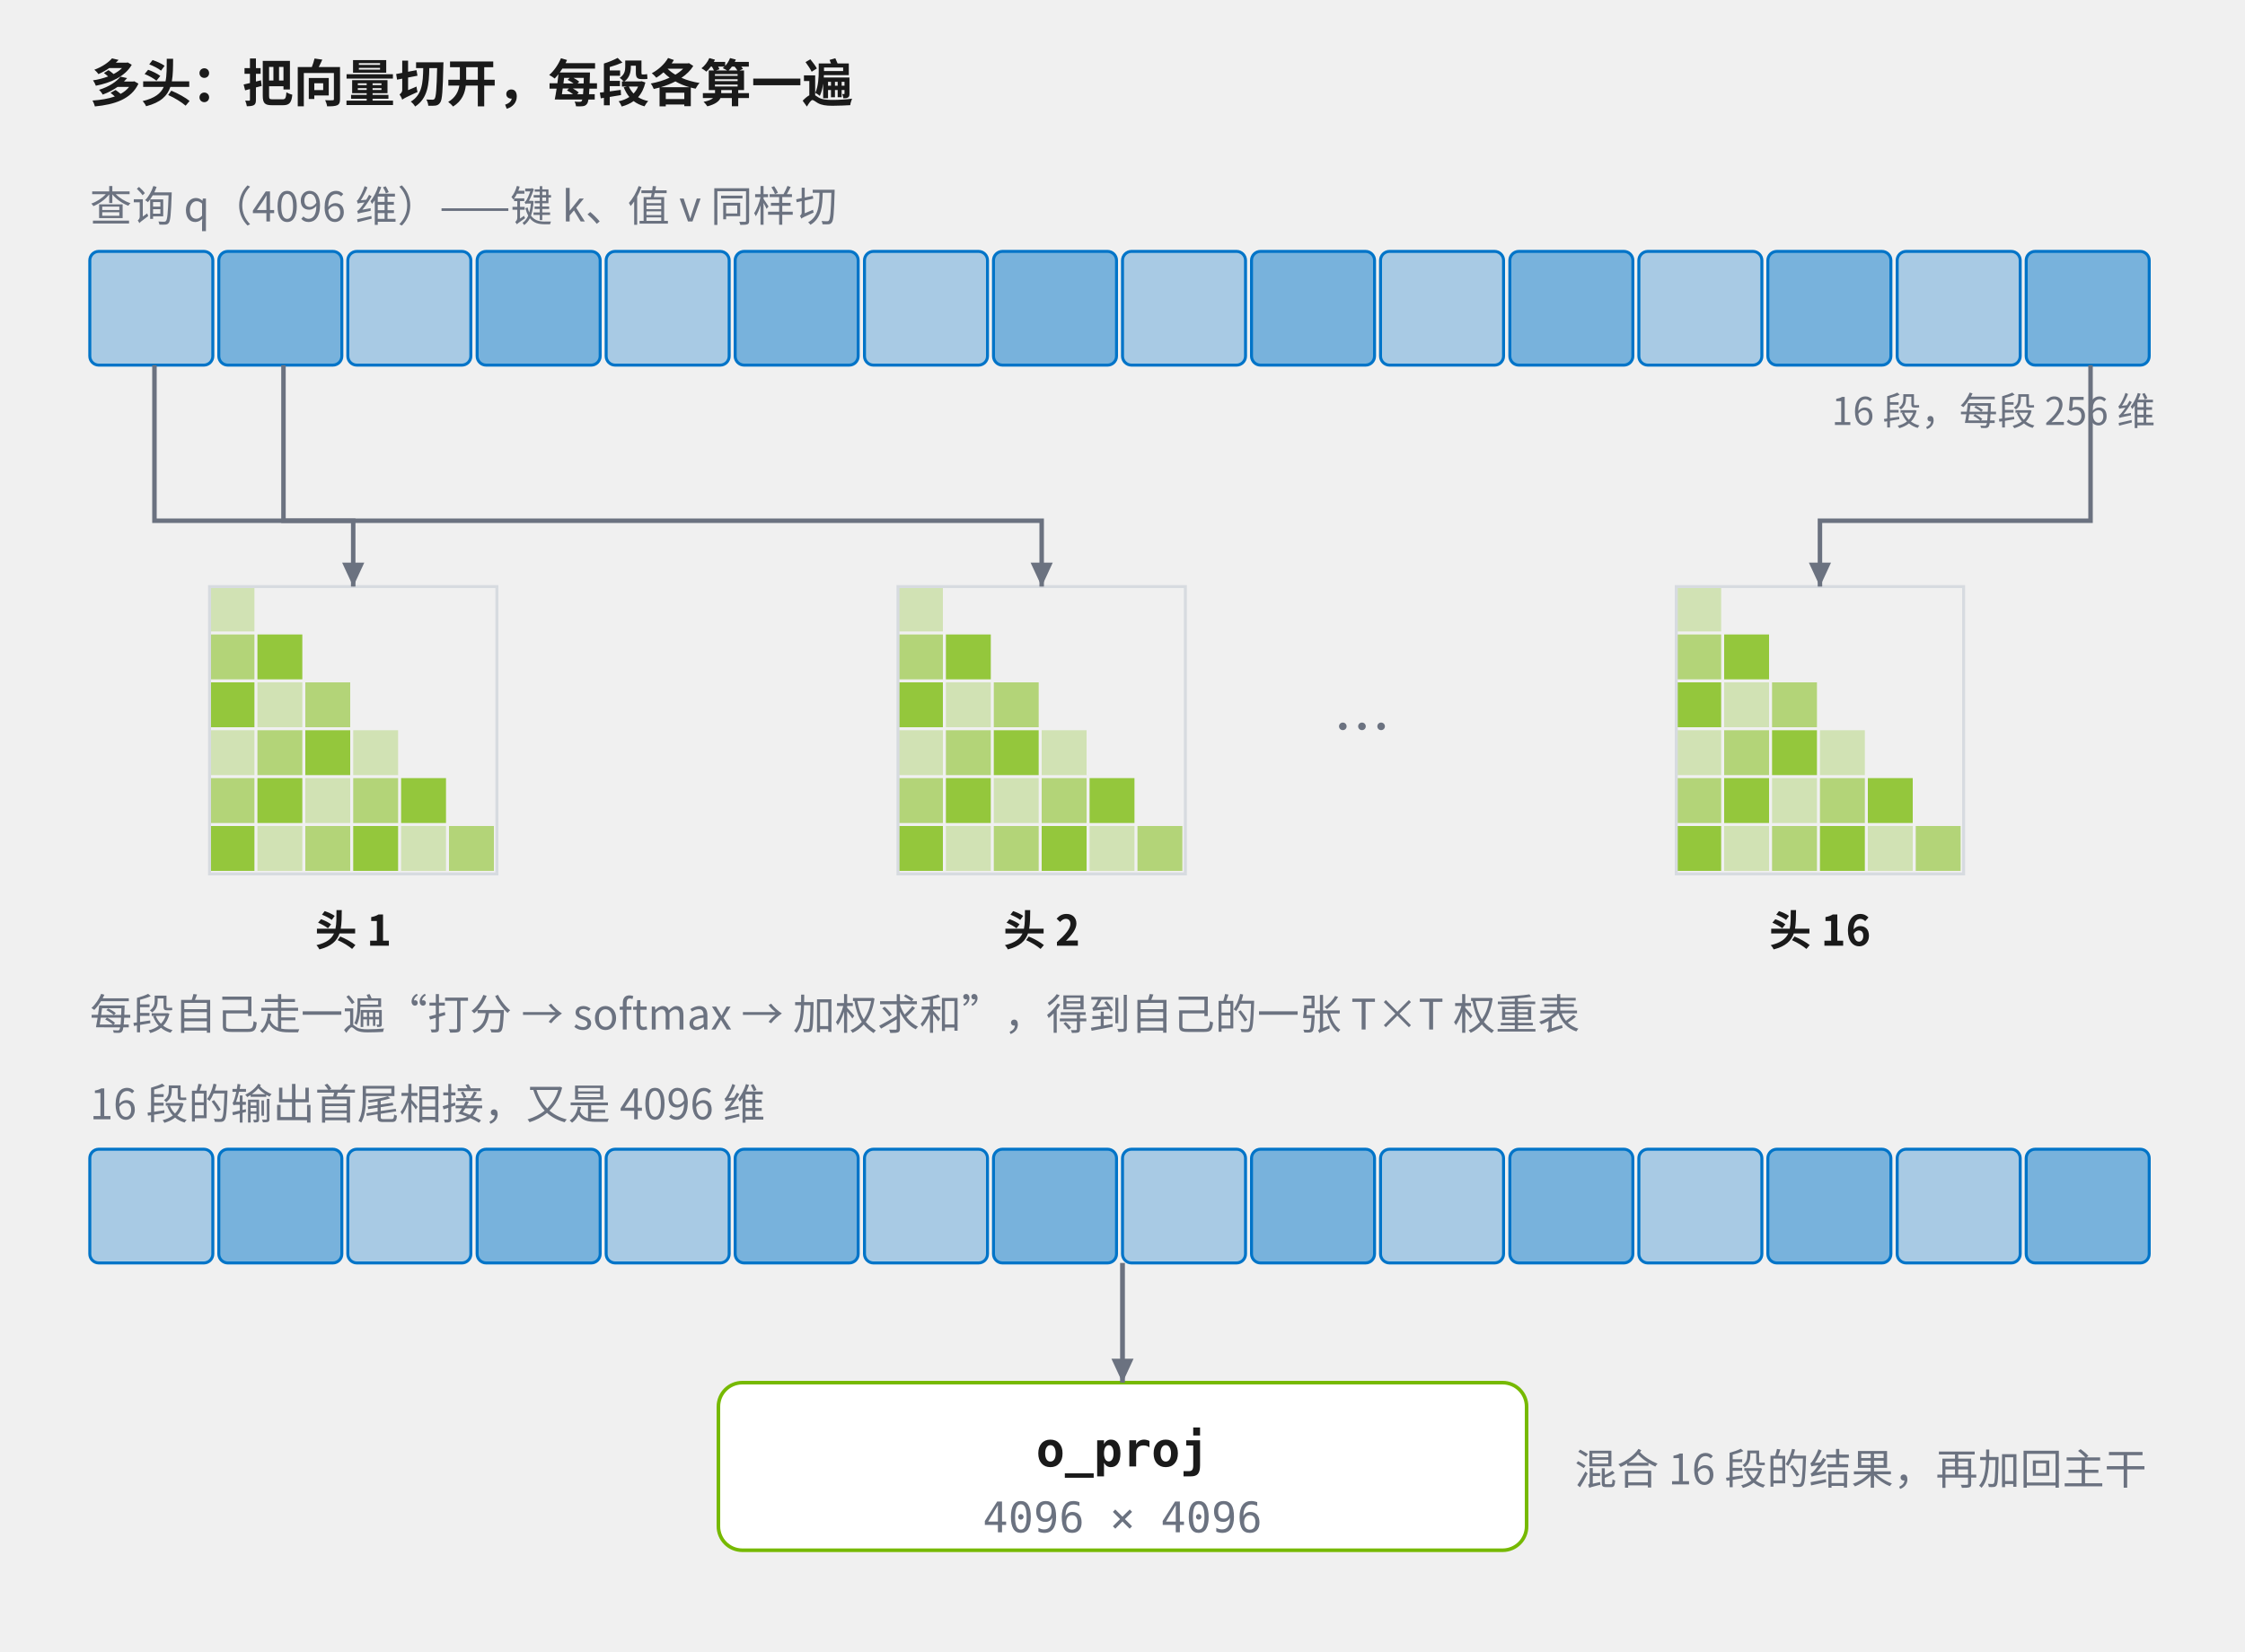
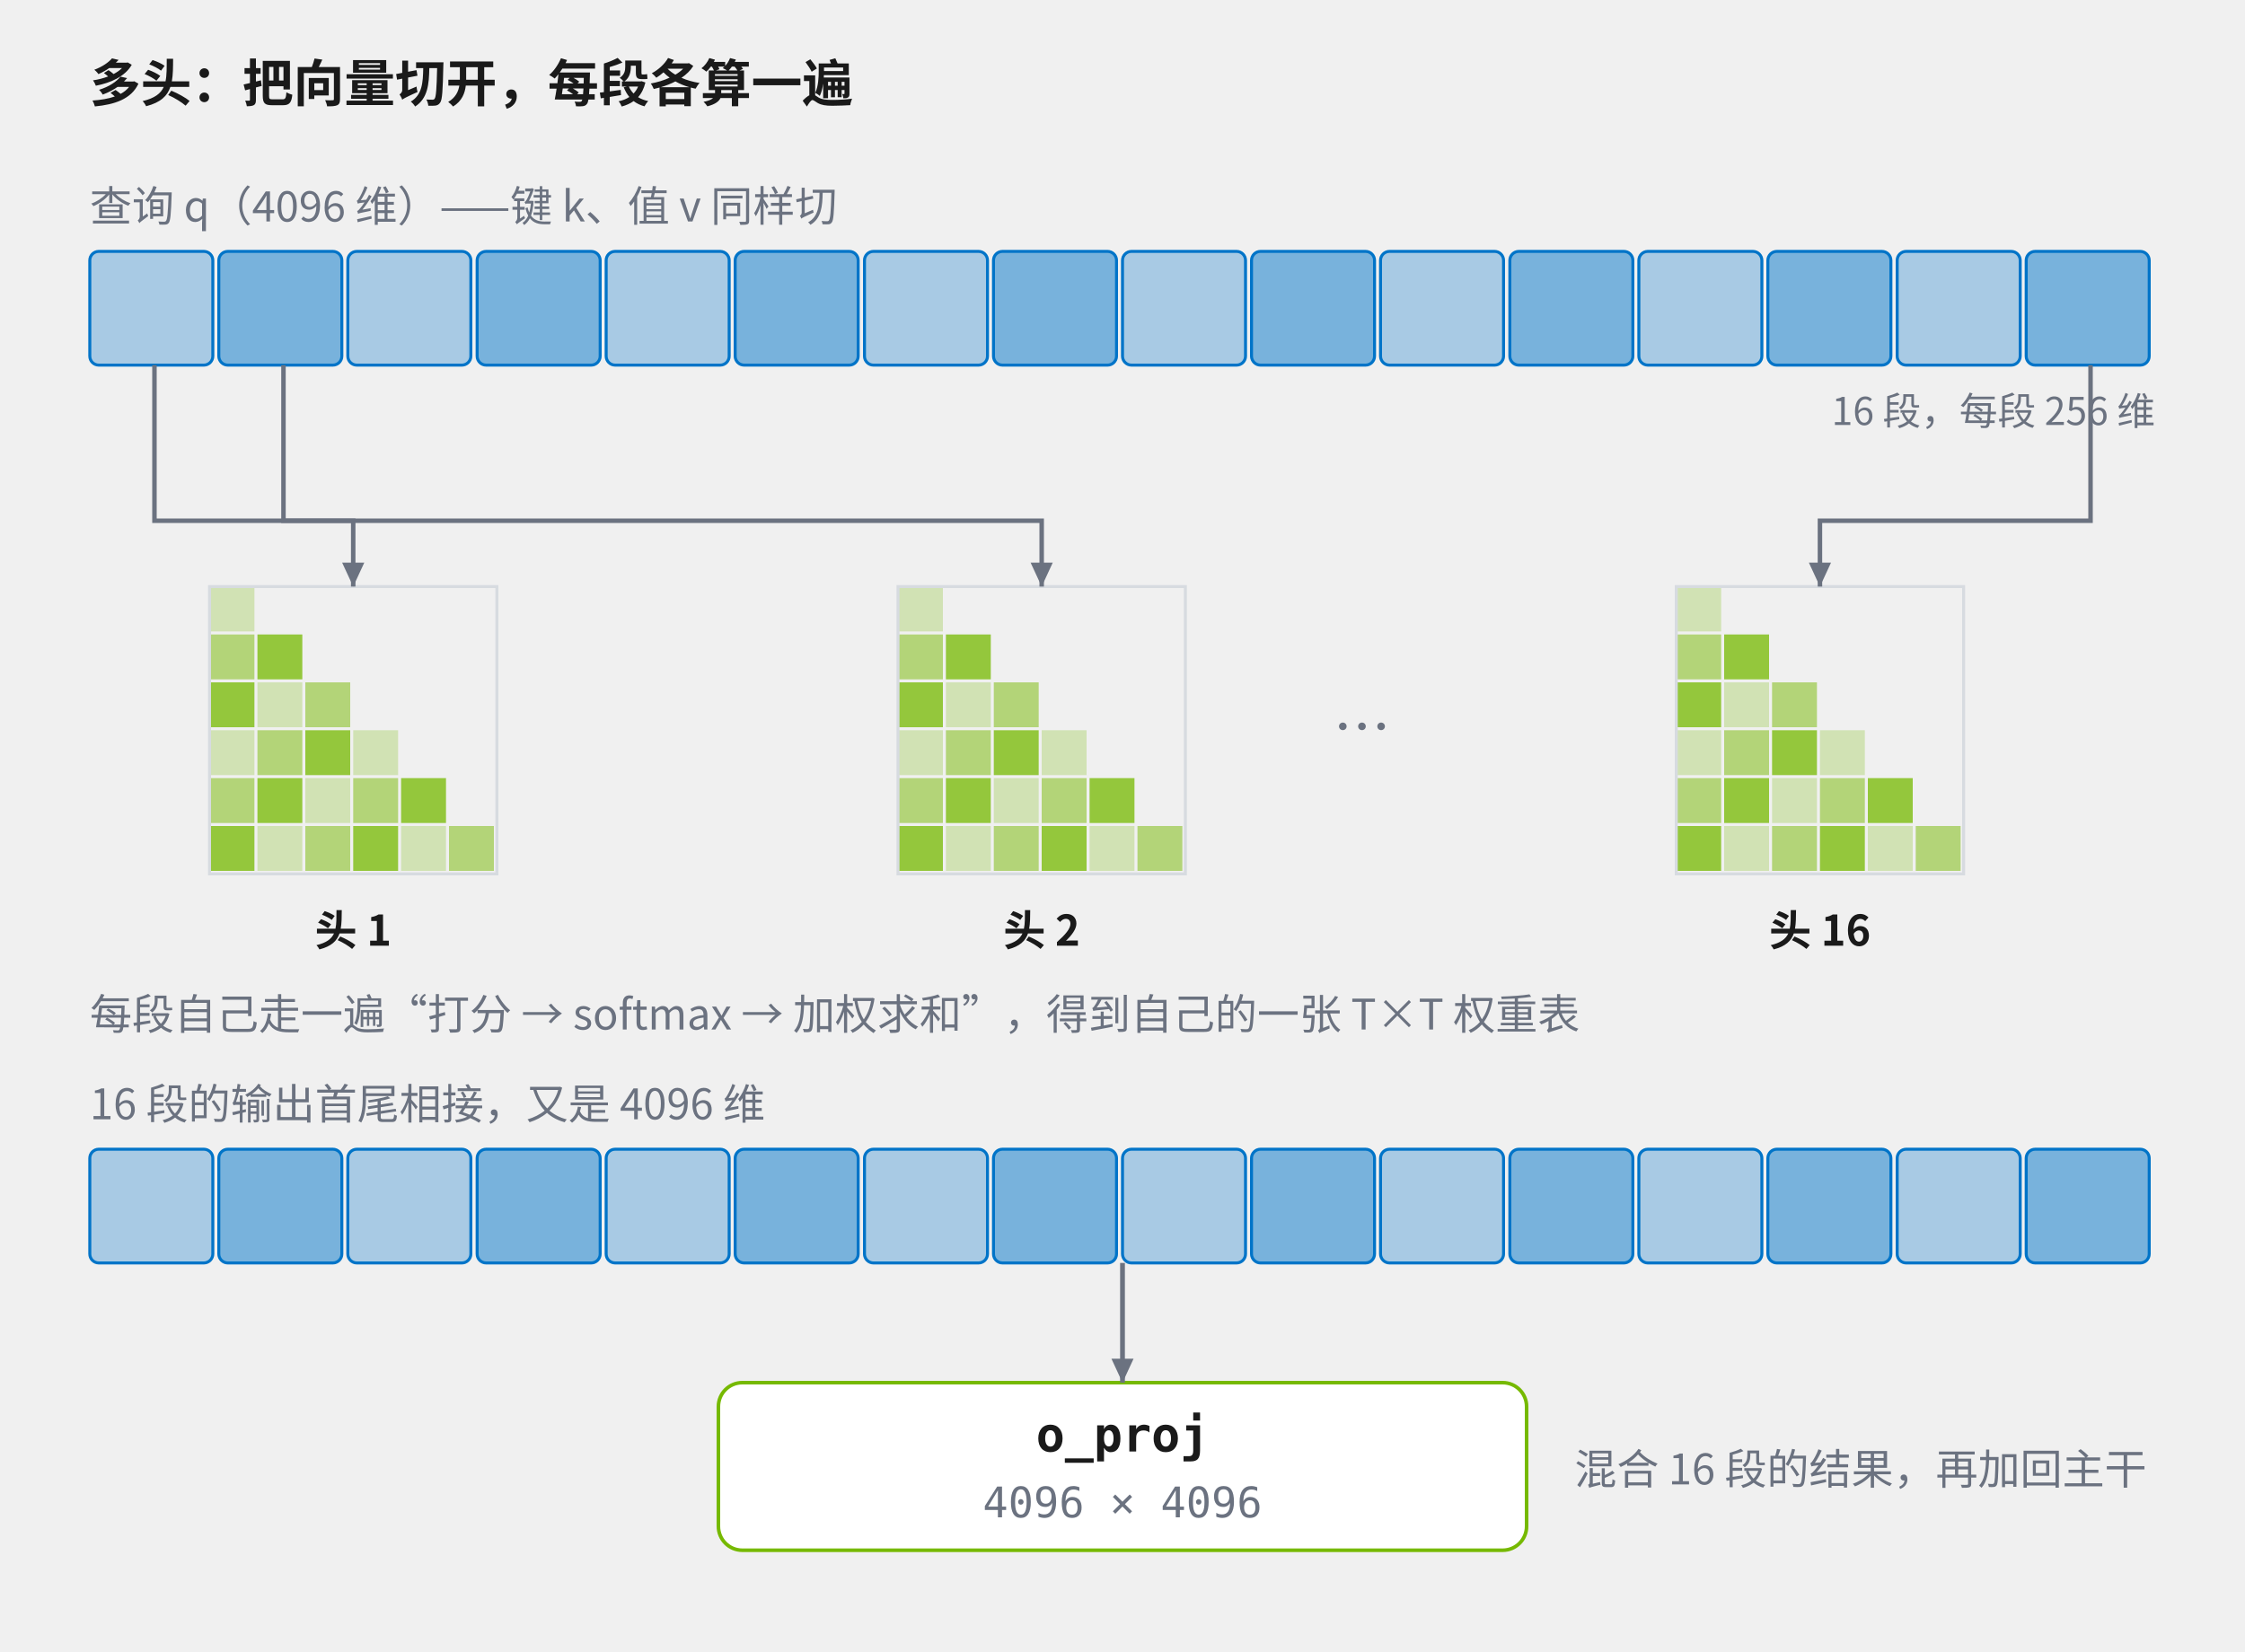
<svg xmlns="http://www.w3.org/2000/svg" viewBox="0 0 750 552" width="750" height="552" role="img" aria-label="多头注意力：4096 维切成 16 段各 256 维，每段各算一张 T×T 权重表，输出拼回 4096 维后过 o_proj">
  <style>.t2t-m{font-family:"JetBrains Mono Variable","JetBrains Mono","SF Mono",Menlo,Consolas,monospace}.t2t-s{font-family:"Noto Sans CJK SC","Noto Sans SC Variable","Noto Sans SC","Source Han Sans SC","PingFang SC","Microsoft YaHei",system-ui,sans-serif}</style>
  <defs>
    <marker id="qa" markerUnits="userSpaceOnUse" markerWidth="9" markerHeight="9" refX="8" refY="4.5" orient="auto">
      <path d="M0 0.8 8 4.5 0 8.2z" fill="#6B7280" />
    </marker>
  </defs>
  <text x="30" y="34" class="t2t-s" font-size="17.0" fill="#1A1A1A" text-anchor="start" font-weight="700">多头：把向量切开，每段各算一遍</text>
  <text x="30" y="74" class="t2t-s" font-size="14.1" fill="#6B7280" text-anchor="start" font-weight="400">查询 q（4096 维）——键 k、值 v 同样切</text>
  <rect x="30.0" y="84" width="41.1" height="38" rx="3" fill="#0074C8" fill-opacity="0.3" stroke="#0074C8" stroke-width="1" />
  <rect x="73.1" y="84" width="41.1" height="38" rx="3" fill="#0074C8" fill-opacity="0.5" stroke="#0074C8" stroke-width="1" />
  <rect x="116.2" y="84" width="41.1" height="38" rx="3" fill="#0074C8" fill-opacity="0.3" stroke="#0074C8" stroke-width="1" />
  <rect x="159.4" y="84" width="41.1" height="38" rx="3" fill="#0074C8" fill-opacity="0.5" stroke="#0074C8" stroke-width="1" />
  <rect x="202.5" y="84" width="41.1" height="38" rx="3" fill="#0074C8" fill-opacity="0.3" stroke="#0074C8" stroke-width="1" />
  <rect x="245.6" y="84" width="41.1" height="38" rx="3" fill="#0074C8" fill-opacity="0.5" stroke="#0074C8" stroke-width="1" />
  <rect x="288.8" y="84" width="41.1" height="38" rx="3" fill="#0074C8" fill-opacity="0.3" stroke="#0074C8" stroke-width="1" />
  <rect x="331.9" y="84" width="41.1" height="38" rx="3" fill="#0074C8" fill-opacity="0.5" stroke="#0074C8" stroke-width="1" />
  <rect x="375.0" y="84" width="41.1" height="38" rx="3" fill="#0074C8" fill-opacity="0.3" stroke="#0074C8" stroke-width="1" />
  <rect x="418.1" y="84" width="41.1" height="38" rx="3" fill="#0074C8" fill-opacity="0.5" stroke="#0074C8" stroke-width="1" />
  <rect x="461.2" y="84" width="41.1" height="38" rx="3" fill="#0074C8" fill-opacity="0.3" stroke="#0074C8" stroke-width="1" />
  <rect x="504.4" y="84" width="41.1" height="38" rx="3" fill="#0074C8" fill-opacity="0.5" stroke="#0074C8" stroke-width="1" />
  <rect x="547.5" y="84" width="41.1" height="38" rx="3" fill="#0074C8" fill-opacity="0.3" stroke="#0074C8" stroke-width="1" />
  <rect x="590.6" y="84" width="41.1" height="38" rx="3" fill="#0074C8" fill-opacity="0.5" stroke="#0074C8" stroke-width="1" />
  <rect x="633.8" y="84" width="41.1" height="38" rx="3" fill="#0074C8" fill-opacity="0.3" stroke="#0074C8" stroke-width="1" />
  <rect x="676.9" y="84" width="41.1" height="38" rx="3" fill="#0074C8" fill-opacity="0.5" stroke="#0074C8" stroke-width="1" />
  <text x="720" y="142" class="t2t-s" font-size="12.8" fill="#6B7280" text-anchor="end" font-weight="400">16 段，每段 256 维</text>
  <rect x="70.0" y="196.0" width="15.0" height="15.0" fill="#76B900" fill-opacity="0.25" />
  <rect x="70.0" y="212.0" width="15.0" height="15.0" fill="#76B900" fill-opacity="0.50" />
  <rect x="86.0" y="212.0" width="15.0" height="15.0" fill="#76B900" fill-opacity="0.75" />
  <rect x="70.0" y="228.0" width="15.0" height="15.0" fill="#76B900" fill-opacity="0.75" />
  <rect x="86.0" y="228.0" width="15.0" height="15.0" fill="#76B900" fill-opacity="0.25" />
  <rect x="102.0" y="228.0" width="15.0" height="15.0" fill="#76B900" fill-opacity="0.50" />
  <rect x="70.0" y="244.0" width="15.0" height="15.0" fill="#76B900" fill-opacity="0.25" />
  <rect x="86.0" y="244.0" width="15.0" height="15.0" fill="#76B900" fill-opacity="0.50" />
  <rect x="102.0" y="244.0" width="15.0" height="15.0" fill="#76B900" fill-opacity="0.75" />
  <rect x="118.0" y="244.0" width="15.0" height="15.0" fill="#76B900" fill-opacity="0.25" />
  <rect x="70.0" y="260.0" width="15.0" height="15.0" fill="#76B900" fill-opacity="0.50" />
  <rect x="86.0" y="260.0" width="15.0" height="15.0" fill="#76B900" fill-opacity="0.75" />
  <rect x="102.0" y="260.0" width="15.0" height="15.0" fill="#76B900" fill-opacity="0.25" />
  <rect x="118.0" y="260.0" width="15.0" height="15.0" fill="#76B900" fill-opacity="0.50" />
  <rect x="134.0" y="260.0" width="15.0" height="15.0" fill="#76B900" fill-opacity="0.75" />
  <rect x="70.0" y="276.0" width="15.0" height="15.0" fill="#76B900" fill-opacity="0.75" />
  <rect x="86.0" y="276.0" width="15.0" height="15.0" fill="#76B900" fill-opacity="0.25" />
  <rect x="102.0" y="276.0" width="15.0" height="15.0" fill="#76B900" fill-opacity="0.50" />
  <rect x="118.0" y="276.0" width="15.0" height="15.0" fill="#76B900" fill-opacity="0.75" />
  <rect x="134.0" y="276.0" width="15.0" height="15.0" fill="#76B900" fill-opacity="0.25" />
  <rect x="150.0" y="276.0" width="15.0" height="15.0" fill="#76B900" fill-opacity="0.50" />
  <rect x="70" y="196" width="96" height="96" fill="none" stroke="#D7DBE0" stroke-width="1" />
  <text x="118.0" y="316" class="t2t-s" font-size="14.1" fill="#1A1A1A" text-anchor="middle" font-weight="700">头 1</text>
  <path d="M51.6 122V174H118.0V196" fill="none" stroke="#6B7280" stroke-width="1.5" marker-end="url(#qa)" />
  <rect x="300.0" y="196.0" width="15.0" height="15.0" fill="#76B900" fill-opacity="0.25" />
  <rect x="300.0" y="212.0" width="15.0" height="15.0" fill="#76B900" fill-opacity="0.50" />
  <rect x="316.0" y="212.0" width="15.0" height="15.0" fill="#76B900" fill-opacity="0.75" />
  <rect x="300.0" y="228.0" width="15.0" height="15.0" fill="#76B900" fill-opacity="0.75" />
  <rect x="316.0" y="228.0" width="15.0" height="15.0" fill="#76B900" fill-opacity="0.25" />
  <rect x="332.0" y="228.0" width="15.0" height="15.0" fill="#76B900" fill-opacity="0.50" />
  <rect x="300.0" y="244.0" width="15.0" height="15.0" fill="#76B900" fill-opacity="0.25" />
  <rect x="316.0" y="244.0" width="15.0" height="15.0" fill="#76B900" fill-opacity="0.50" />
  <rect x="332.0" y="244.0" width="15.0" height="15.0" fill="#76B900" fill-opacity="0.75" />
  <rect x="348.0" y="244.0" width="15.0" height="15.0" fill="#76B900" fill-opacity="0.25" />
  <rect x="300.0" y="260.0" width="15.0" height="15.0" fill="#76B900" fill-opacity="0.50" />
  <rect x="316.0" y="260.0" width="15.0" height="15.0" fill="#76B900" fill-opacity="0.75" />
  <rect x="332.0" y="260.0" width="15.0" height="15.0" fill="#76B900" fill-opacity="0.25" />
  <rect x="348.0" y="260.0" width="15.0" height="15.0" fill="#76B900" fill-opacity="0.50" />
  <rect x="364.0" y="260.0" width="15.0" height="15.0" fill="#76B900" fill-opacity="0.75" />
  <rect x="300.0" y="276.0" width="15.0" height="15.0" fill="#76B900" fill-opacity="0.75" />
  <rect x="316.0" y="276.0" width="15.0" height="15.0" fill="#76B900" fill-opacity="0.25" />
  <rect x="332.0" y="276.0" width="15.0" height="15.0" fill="#76B900" fill-opacity="0.50" />
  <rect x="348.0" y="276.0" width="15.0" height="15.0" fill="#76B900" fill-opacity="0.75" />
  <rect x="364.0" y="276.0" width="15.0" height="15.0" fill="#76B900" fill-opacity="0.25" />
  <rect x="380.0" y="276.0" width="15.0" height="15.0" fill="#76B900" fill-opacity="0.50" />
  <rect x="300" y="196" width="96" height="96" fill="none" stroke="#D7DBE0" stroke-width="1" />
  <text x="348.0" y="316" class="t2t-s" font-size="14.1" fill="#1A1A1A" text-anchor="middle" font-weight="700">头 2</text>
  <path d="M94.7 122V174H348.0V196" fill="none" stroke="#6B7280" stroke-width="1.5" marker-end="url(#qa)" />
  <rect x="560.0" y="196.0" width="15.0" height="15.0" fill="#76B900" fill-opacity="0.25" />
  <rect x="560.0" y="212.0" width="15.0" height="15.0" fill="#76B900" fill-opacity="0.50" />
  <rect x="576.0" y="212.0" width="15.0" height="15.0" fill="#76B900" fill-opacity="0.75" />
  <rect x="560.0" y="228.0" width="15.0" height="15.0" fill="#76B900" fill-opacity="0.75" />
  <rect x="576.0" y="228.0" width="15.0" height="15.0" fill="#76B900" fill-opacity="0.25" />
  <rect x="592.0" y="228.0" width="15.0" height="15.0" fill="#76B900" fill-opacity="0.50" />
  <rect x="560.0" y="244.0" width="15.0" height="15.0" fill="#76B900" fill-opacity="0.25" />
  <rect x="576.0" y="244.0" width="15.0" height="15.0" fill="#76B900" fill-opacity="0.50" />
  <rect x="592.0" y="244.0" width="15.0" height="15.0" fill="#76B900" fill-opacity="0.75" />
  <rect x="608.0" y="244.0" width="15.0" height="15.0" fill="#76B900" fill-opacity="0.25" />
  <rect x="560.0" y="260.0" width="15.0" height="15.0" fill="#76B900" fill-opacity="0.50" />
  <rect x="576.0" y="260.0" width="15.0" height="15.0" fill="#76B900" fill-opacity="0.75" />
  <rect x="592.0" y="260.0" width="15.0" height="15.0" fill="#76B900" fill-opacity="0.25" />
  <rect x="608.0" y="260.0" width="15.0" height="15.0" fill="#76B900" fill-opacity="0.50" />
  <rect x="624.0" y="260.0" width="15.0" height="15.0" fill="#76B900" fill-opacity="0.75" />
  <rect x="560.0" y="276.0" width="15.0" height="15.0" fill="#76B900" fill-opacity="0.75" />
  <rect x="576.0" y="276.0" width="15.0" height="15.0" fill="#76B900" fill-opacity="0.25" />
  <rect x="592.0" y="276.0" width="15.0" height="15.0" fill="#76B900" fill-opacity="0.50" />
  <rect x="608.0" y="276.0" width="15.0" height="15.0" fill="#76B900" fill-opacity="0.75" />
  <rect x="624.0" y="276.0" width="15.0" height="15.0" fill="#76B900" fill-opacity="0.25" />
  <rect x="640.0" y="276.0" width="15.0" height="15.0" fill="#76B900" fill-opacity="0.50" />
  <rect x="560" y="196" width="96" height="96" fill="none" stroke="#D7DBE0" stroke-width="1" />
  <text x="608.0" y="316" class="t2t-s" font-size="14.1" fill="#1A1A1A" text-anchor="middle" font-weight="700">头 16</text>
  <path d="M698.4 122V174H608.0V196" fill="none" stroke="#6B7280" stroke-width="1.5" marker-end="url(#qa)" />
  <text x="455" y="250.0" class="t2t-s" font-size="19.2" fill="#6B7280" text-anchor="middle" font-weight="400">…</text>
  <text x="30" y="344" class="t2t-s" font-size="14.1" fill="#6B7280" text-anchor="start" font-weight="400">每段自己走一遍“打分 → softmax → 加权求和”，得到自己的一张 T×T 权重表</text>
  <text x="30" y="374" class="t2t-s" font-size="14.1" fill="#6B7280" text-anchor="start" font-weight="400">16 段的输出首尾相接，又是 4096 维</text>
  <rect x="30.0" y="384" width="41.1" height="38" rx="3" fill="#0074C8" fill-opacity="0.3" stroke="#0074C8" stroke-width="1" />
  <rect x="73.1" y="384" width="41.1" height="38" rx="3" fill="#0074C8" fill-opacity="0.5" stroke="#0074C8" stroke-width="1" />
  <rect x="116.2" y="384" width="41.1" height="38" rx="3" fill="#0074C8" fill-opacity="0.3" stroke="#0074C8" stroke-width="1" />
  <rect x="159.4" y="384" width="41.1" height="38" rx="3" fill="#0074C8" fill-opacity="0.5" stroke="#0074C8" stroke-width="1" />
  <rect x="202.5" y="384" width="41.1" height="38" rx="3" fill="#0074C8" fill-opacity="0.3" stroke="#0074C8" stroke-width="1" />
  <rect x="245.6" y="384" width="41.1" height="38" rx="3" fill="#0074C8" fill-opacity="0.5" stroke="#0074C8" stroke-width="1" />
  <rect x="288.8" y="384" width="41.1" height="38" rx="3" fill="#0074C8" fill-opacity="0.3" stroke="#0074C8" stroke-width="1" />
  <rect x="331.9" y="384" width="41.1" height="38" rx="3" fill="#0074C8" fill-opacity="0.5" stroke="#0074C8" stroke-width="1" />
  <rect x="375.0" y="384" width="41.1" height="38" rx="3" fill="#0074C8" fill-opacity="0.3" stroke="#0074C8" stroke-width="1" />
  <rect x="418.1" y="384" width="41.1" height="38" rx="3" fill="#0074C8" fill-opacity="0.5" stroke="#0074C8" stroke-width="1" />
  <rect x="461.2" y="384" width="41.1" height="38" rx="3" fill="#0074C8" fill-opacity="0.3" stroke="#0074C8" stroke-width="1" />
  <rect x="504.4" y="384" width="41.1" height="38" rx="3" fill="#0074C8" fill-opacity="0.5" stroke="#0074C8" stroke-width="1" />
  <rect x="547.5" y="384" width="41.1" height="38" rx="3" fill="#0074C8" fill-opacity="0.3" stroke="#0074C8" stroke-width="1" />
  <rect x="590.6" y="384" width="41.1" height="38" rx="3" fill="#0074C8" fill-opacity="0.5" stroke="#0074C8" stroke-width="1" />
  <rect x="633.8" y="384" width="41.1" height="38" rx="3" fill="#0074C8" fill-opacity="0.3" stroke="#0074C8" stroke-width="1" />
  <rect x="676.9" y="384" width="41.1" height="38" rx="3" fill="#0074C8" fill-opacity="0.5" stroke="#0074C8" stroke-width="1" />
  <text x="720" y="442" class="t2t-s" font-size="12.8" fill="#6B7280" text-anchor="end" font-weight="400" />
  <rect x="240" y="462" width="270" height="56" rx="8" fill="#FFFFFF" stroke="#76B900" stroke-width="1.2" />
-   <text x="375.0" y="490" class="t2t-m" font-size="16.0" fill="#1A1A1A" text-anchor="middle" font-weight="600">o_proj</text>
-   <text x="375.0" y="512" class="t2t-m" font-size="14.1" fill="#6B7280" text-anchor="middle" font-weight="400">4096 × 4096</text>
+   <text x="375.0" y="485.0" class="t2t-m" font-size="16.0" fill="#1A1A1A" text-anchor="middle" font-weight="600">o_proj</text>
+   <text x="375.0" y="507.0" class="t2t-m" font-size="14.1" fill="#6B7280" text-anchor="middle" font-weight="400">4096 × 4096</text>
  <path d="M375.0 422V462" stroke="#6B7280" stroke-width="1.6" marker-end="url(#qa)" />
  <text x="526" y="496.0" class="t2t-s" font-size="14.1" fill="#6B7280" text-anchor="start" font-weight="400">混合 16 段的结果，再加回主干</text>
</svg>
